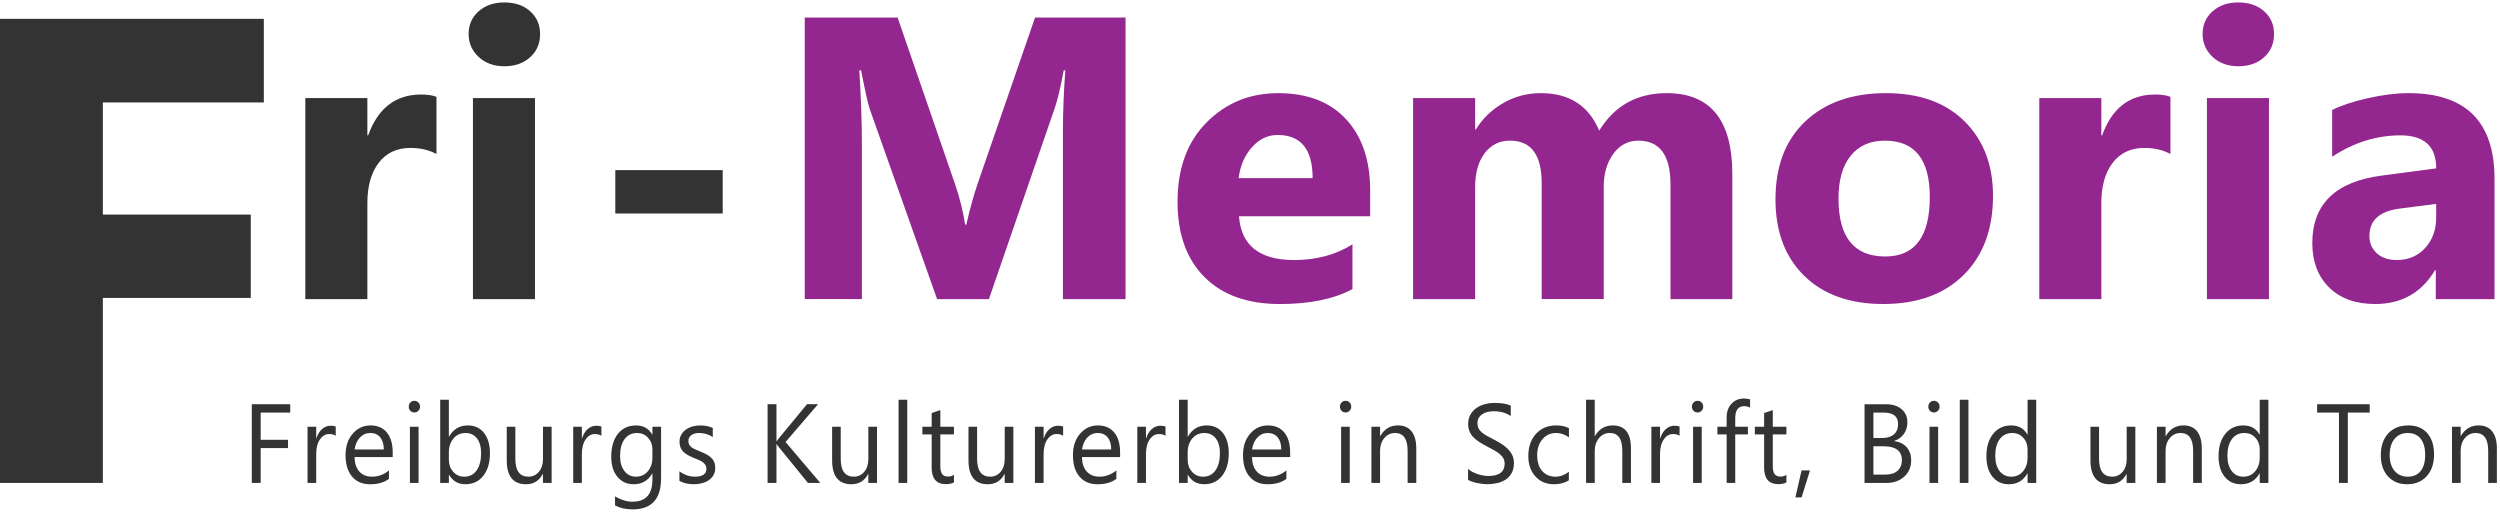
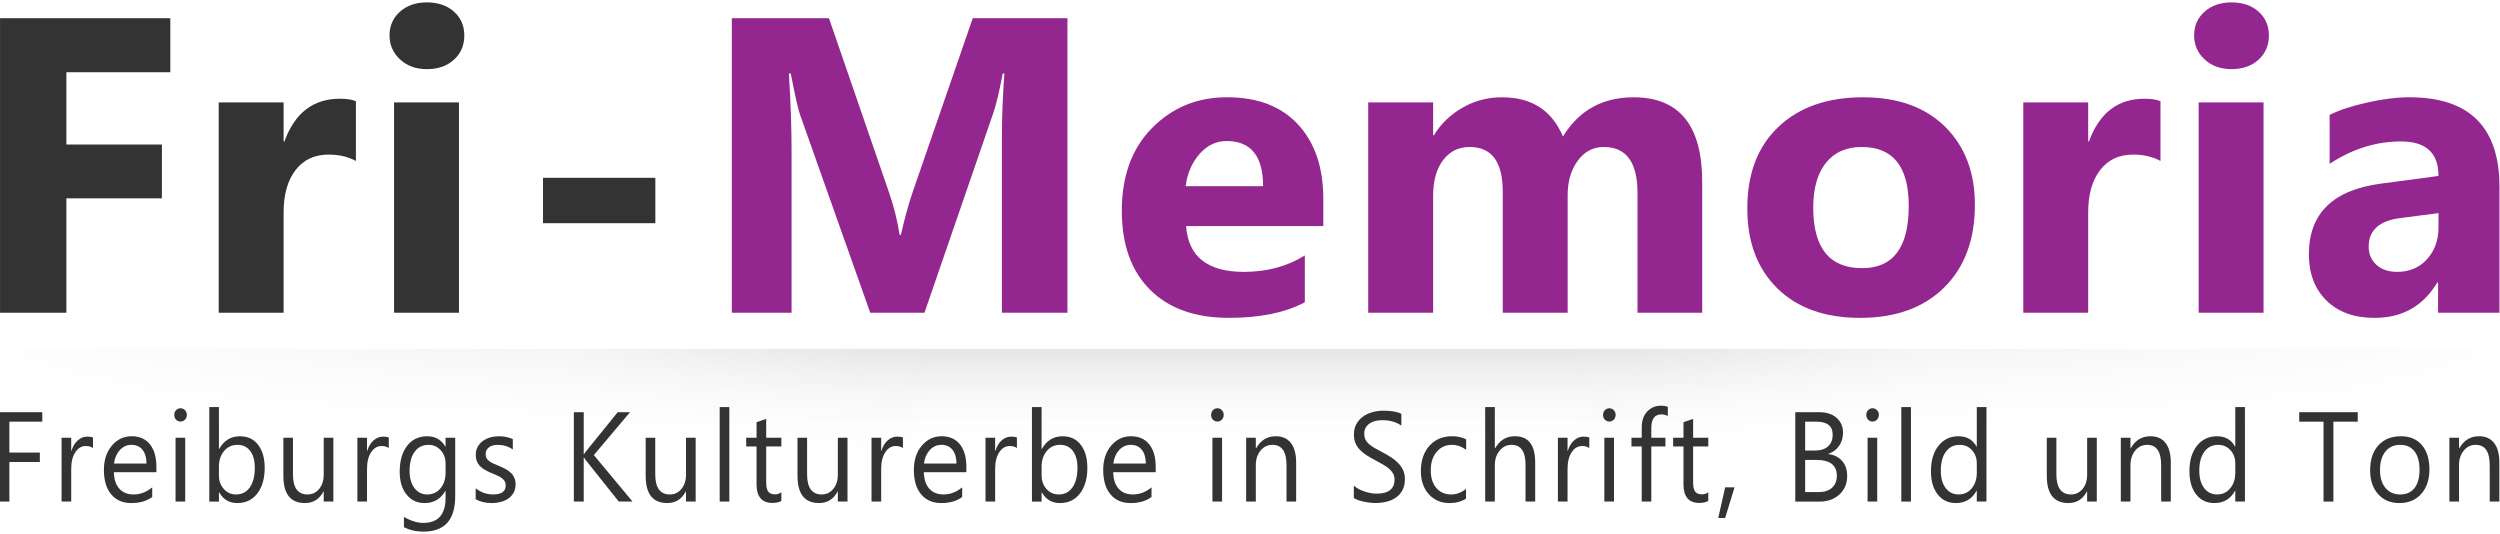
- <svg xmlns="http://www.w3.org/2000/svg" version="1.1" id="Calque_1" x="0px" y="0px" viewBox="0 0 1920 393.6" style="enable-background:new 0 0 1920 393.6;" xml:space="preserve">
+ <svg xmlns="http://www.w3.org/2000/svg" version="1.1" id="Calque_1" x="0px" y="0px" viewBox="0 0 1917.82 409.44" style="enable-background:new 0 0 1917.82 409.44;" xml:space="preserve">
  <style type="text/css">
- 	.st0{fill:#93278F;}
- 	.st1{fill:#333333;}
+ 	.st0{fill:url(#SVGID_1_);}
+ 	.st1{fill:url(#SVGID_00000126299060455533764170000008588410426273263541_);}
+ 	.st2{fill:url(#SVGID_00000127033980773506491780000010223503835827789238_);}
+ 	.st3{fill:#93278F;}
+ 	.st4{fill:#333333;}
</style>
+   <linearGradient id="SVGID_1_" gradientUnits="userSpaceOnUse" x1="957.207" y1="556.373" x2="957.207" y2="267.627">
+     <stop offset="0.734" style="stop-color:#EFEFEF;stop-opacity:0" />
+     <stop offset="1" style="stop-color:#000000;stop-opacity:0.1" />
+   </linearGradient>
+   <rect x="-0.39" y="267.63" class="st0" width="1915.2" height="288.75" />
+   <linearGradient id="SVGID_00000127726055776968548950000009172218358417940628_" gradientUnits="userSpaceOnUse" x1="717.852" y1="235.698" x2="-54.74" y2="235.698">
+     <stop offset="0" style="stop-color:#EFEFEF;stop-opacity:0" />
+     <stop offset="0.152" style="stop-color:#FFFFFF;stop-opacity:0.196" />
+     <stop offset="0.357" style="stop-color:#FFFFFF;stop-opacity:0.6" />
+     <stop offset="1" style="stop-color:#FFFFFF" />
+   </linearGradient>
+   <rect x="-54.74" y="38.62" style="fill:url(#SVGID_00000127726055776968548950000009172218358417940628_);" width="772.59" height="394.15" />
+   <linearGradient id="SVGID_00000054979481215689989050000009231603371649716655_" gradientUnits="userSpaceOnUse" x1="1124.473" y1="255.535" x2="351.882" y2="255.535" gradientTransform="matrix(-1 0 0 1 2321.142 0)">
+     <stop offset="0" style="stop-color:#EFEFEF;stop-opacity:0" />
+     <stop offset="0.152" style="stop-color:#FFFFFF;stop-opacity:0.196" />
+     <stop offset="0.357" style="stop-color:#FFFFFF;stop-opacity:0.6" />
+     <stop offset="1" style="stop-color:#FFFFFF" />
+   </linearGradient>
+   <polygon style="fill:url(#SVGID_00000054979481215689989050000009231603371649716655_);" points="1196.67,452.61 1969.26,452.61   1969.26,58.46 1196.67,58.46 " />
  <g>
    <g>
-       <path class="st0" d="M864.44,229.71h-48.1V100.33c0-13.97,0.6-29.4,1.81-46.29h-1.21c-2.51,13.27-4.78,22.82-6.79,28.65    l-50.66,147.02h-39.81L668.12,84.2c-1.41-3.92-3.67-13.97-6.79-30.16h-1.36c1.31,21.31,1.96,40.01,1.96,56.09v119.57h-43.88V13.48    h71.32l44.18,128.17c3.52,10.25,6.08,20.56,7.69,30.91h0.9c2.71-11.96,5.58-22.37,8.59-31.21l44.18-127.87h69.51V229.71z" />
-       <path class="st0" d="M1052.28,166.08H951.55c1.61,22.42,15.73,33.63,42.37,33.63c16.99,0,31.91-4.02,44.78-12.06v34.38    c-14.28,7.64-32.82,11.46-55.64,11.46c-24.93,0-44.28-6.91-58.05-20.73c-13.77-13.82-20.66-33.1-20.66-57.83    c0-25.63,7.44-45.94,22.32-60.92c14.88-14.98,33.17-22.47,54.89-22.47c22.52,0,39.93,6.69,52.25,20.05    c12.31,13.37,18.47,31.51,18.47,54.43V166.08z M1008.1,136.82c0-22.11-8.95-33.17-26.84-33.17c-7.64,0-14.25,3.17-19.83,9.5    c-5.58,6.33-8.97,14.23-10.18,23.67H1008.1z" />
-       <path class="st0" d="M1330.44,229.71h-47.5v-88.06c0-22.42-8.24-33.63-24.73-33.63c-7.84,0-14.23,3.37-19.15,10.1    c-4.93,6.74-7.39,15.13-7.39,25.18v86.4h-47.65v-88.96c0-21.81-8.09-32.72-24.28-32.72c-8.14,0-14.65,3.22-19.53,9.65    c-4.88,6.43-7.31,15.18-7.31,26.24v85.8h-47.65V75.3h47.65v24.13h0.6c4.92-8.24,11.84-14.95,20.73-20.13    c8.9-5.18,18.62-7.77,29.18-7.77c21.81,0,36.74,9.6,44.78,28.8c11.76-19.2,29.05-28.8,51.87-28.8c33.57,0,50.36,20.71,50.36,62.12    V229.71z" />
-       <path class="st0" d="M1446.35,233.48c-25.73,0-45.97-7.21-60.69-21.64c-14.73-14.42-22.09-34-22.09-58.73    c0-25.53,7.64-45.51,22.92-59.94c15.28-14.42,35.94-21.64,61.97-21.64c25.63,0,45.74,7.21,60.31,21.64    c14.57,14.43,21.86,33.5,21.86,57.22c0,25.63-7.52,45.89-22.54,60.77C1493.07,226.04,1472.48,233.48,1446.35,233.48z     M1447.55,108.02c-11.26,0-20,3.87-26.24,11.61c-6.23,7.74-9.35,18.7-9.35,32.87c0,29.66,11.96,44.48,35.89,44.48    c22.82,0,34.23-15.23,34.23-45.69C1482.08,122.45,1470.57,108.02,1447.55,108.02z" />
-       <path class="st0" d="M1666.91,118.28c-5.73-3.11-12.42-4.67-20.05-4.67c-10.35,0-18.45,3.8-24.28,11.38    c-5.83,7.59-8.75,17.92-8.75,30.99v73.73h-47.65V75.3h47.65v28.65h0.6c7.54-20.91,21.11-31.36,40.71-31.36    c5.03,0,8.95,0.6,11.76,1.81V118.28z" />
-       <path class="st0" d="M1719.04,50.88c-8.04,0-14.63-2.39-19.75-7.16c-5.13-4.77-7.69-10.63-7.69-17.57    c0-7.14,2.56-12.97,7.69-17.49c5.13-4.52,11.71-6.79,19.75-6.79c8.14,0,14.75,2.26,19.83,6.79c5.08,4.52,7.61,10.35,7.61,17.49    c0,7.24-2.54,13.17-7.61,17.79C1733.79,48.56,1727.18,50.88,1719.04,50.88z M1742.56,229.71h-47.65V75.3h47.65V229.71z" />
-       <path class="st0" d="M1915.77,229.71h-45.08v-22.17h-0.6c-10.35,17.29-25.69,25.94-45.99,25.94c-14.98,0-26.76-4.25-35.36-12.74    c-8.59-8.49-12.89-19.83-12.89-34c0-29.95,17.74-47.25,53.23-51.87l41.92-5.58c0-16.89-9.15-25.33-27.44-25.33    c-18.4,0-35.89,5.48-52.47,16.44V84.5c6.63-3.42,15.71-6.43,27.22-9.05c11.51-2.61,21.99-3.92,31.44-3.92    c44.03,0,66.04,21.97,66.04,65.89V229.71z M1870.99,166.98v-10.4l-28.05,3.62c-15.48,2.01-23.22,9-23.22,20.96    c0,5.43,1.88,9.88,5.65,13.34s8.87,5.2,15.3,5.2c8.95,0,16.23-3.09,21.86-9.27C1868.17,184.25,1870.99,176.43,1870.99,166.98z" />
+       <path class="st3" d="M818.85,239.91h-50.26V104.72c0-14.6,0.63-30.73,1.89-48.37h-1.26c-2.63,13.87-4.99,23.85-7.09,29.94    l-52.94,153.62h-41.6L613.7,87.86c-1.47-4.1-3.84-14.6-7.09-31.51h-1.42c1.36,22.27,2.05,41.81,2.05,58.61v124.95h-45.85V13.97    h74.53l46.17,133.93c3.68,10.71,6.35,21.48,8.04,32.3h0.95c2.84-12.5,5.83-23.37,8.98-32.62l46.17-133.61h72.64V239.91z" />
+       <path class="st3" d="M1015.13,173.42H909.88c1.68,23.43,16.44,35.14,44.28,35.14c17.75,0,33.35-4.2,46.8-12.61v35.92    c-14.92,7.98-34.3,11.97-58.14,11.97c-26.05,0-46.27-7.22-60.66-21.67c-14.39-14.44-21.59-34.58-21.59-60.43    c0-26.79,7.77-48,23.32-63.66c15.54-15.65,34.66-23.48,57.35-23.48c23.53,0,41.73,6.99,54.6,20.96    c12.87,13.97,19.3,32.93,19.3,56.88V173.42z M968.96,142.85c0-23.11-9.35-34.66-28.05-34.66c-7.98,0-14.89,3.31-20.72,9.93    s-9.38,14.87-10.64,24.74H968.96z" />
+       <path class="st3" d="M1305.79,239.91h-49.63V147.9c0-23.42-8.61-35.14-25.84-35.14c-8.19,0-14.87,3.52-20.01,10.56    c-5.15,7.04-7.72,15.81-7.72,26.31v90.28h-49.79v-92.96c0-22.79-8.46-34.19-25.37-34.19c-8.51,0-15.31,3.36-20.4,10.08    c-5.1,6.72-7.64,15.86-7.64,27.42v89.65h-49.79V78.57h49.79v25.21h0.63c5.15-8.61,12.37-15.62,21.67-21.04    c9.3-5.41,19.46-8.11,30.49-8.11c22.79,0,38.39,10.03,46.8,30.09c12.29-20.06,30.36-30.09,54.2-30.09    c35.08,0,52.63,21.64,52.63,64.92V239.91z" />
+       <path class="st3" d="M1426.91,243.85c-26.89,0-48.03-7.54-63.42-22.61c-15.39-15.07-23.08-35.53-23.08-61.37    c0-26.68,7.98-47.56,23.95-62.63c15.97-15.07,37.55-22.61,64.76-22.61c26.79,0,47.79,7.54,63.03,22.61    c15.23,15.07,22.85,35.01,22.85,59.8c0,26.79-7.85,47.95-23.56,63.5C1475.73,236.08,1454.22,243.85,1426.91,243.85z     M1428.17,112.76c-11.77,0-20.9,4.04-27.42,12.13c-6.51,8.09-9.77,19.54-9.77,34.35c0,30.99,12.5,46.48,37.5,46.48    c23.84,0,35.77-15.91,35.77-47.74C1464.26,127.83,1452.23,112.76,1428.17,112.76z" />
+       <path class="st3" d="M1657.38,123.47c-5.99-3.25-12.97-4.88-20.96-4.88c-10.82,0-19.28,3.97-25.37,11.9    c-6.09,7.93-9.14,18.73-9.14,32.38v77.05h-49.79V78.57h49.79v29.94h0.63c7.88-21.85,22.06-32.77,42.54-32.77    c5.25,0,9.35,0.63,12.29,1.89V123.47z" />
+       <path class="st3" d="M1711.86,53.04c-8.41,0-15.28-2.49-20.64-7.48c-5.36-4.99-8.04-11.11-8.04-18.36    c0-7.46,2.68-13.55,8.04-18.28s12.24-7.09,20.64-7.09c8.51,0,15.41,2.36,20.72,7.09c5.3,4.73,7.96,10.82,7.96,18.28    c0,7.56-2.65,13.76-7.96,18.59C1727.27,50.63,1720.37,53.04,1711.86,53.04z M1736.44,239.91h-49.79V78.57h49.79V239.91z" />
+       <path class="st3" d="M1917.43,239.91h-47.11v-23.16h-0.63c-10.82,18.07-26.84,27.1-48.06,27.1c-15.65,0-27.97-4.44-36.95-13.31    c-8.98-8.88-13.47-20.72-13.47-35.53c0-31.3,18.54-49.37,55.62-54.2l43.8-5.83c0-17.65-9.56-26.47-28.68-26.47    c-19.22,0-37.5,5.73-54.83,17.17v-37.5c6.93-3.57,16.41-6.72,28.44-9.45c12.03-2.73,22.98-4.1,32.85-4.1    c46.01,0,69.01,22.95,69.01,68.86V239.91z M1870.64,174.37v-10.87l-29.31,3.78c-16.18,2.1-24.26,9.4-24.26,21.9    c0,5.67,1.97,10.32,5.91,13.94c3.94,3.62,9.27,5.44,15.99,5.44c9.35,0,16.96-3.23,22.85-9.69    C1867.7,192.41,1870.64,184.24,1870.64,174.37z" />
    </g>
  </g>
-   <polygon class="st1" points="78.98,78.69 78.98,164.78 192.59,164.78 192.59,228.81 78.98,228.81 78.98,370.88 0,370.88 0,14.47   202.62,14.47 202.62,78.69 " />
  <g>
-     <path class="st1" d="M222.9,316.86h-22.71v20.9h21.01v6.36h-21.01v26.76h-6.81v-60.43h29.52V316.86z" />
-     <path class="st1" d="M257.85,334.73c-1.16-0.93-2.84-1.39-5.03-1.39c-2.84,0-5.21,1.39-7.12,4.17c-1.91,2.78-2.86,6.57-2.86,11.38   v22h-6.65v-43.16h6.65v8.89h0.16c0.95-3.03,2.39-5.4,4.34-7.1c1.95-1.7,4.12-2.55,6.53-2.55c1.73,0,3.05,0.2,3.97,0.59V334.73z" />
-     <path class="st1" d="M301.6,351.04h-29.32c0.11,4.8,1.35,8.51,3.73,11.13c2.38,2.61,5.65,3.92,9.81,3.92c4.68,0,8.98-1.6,12.9-4.8   v6.49c-3.65,2.75-8.48,4.13-14.48,4.13c-5.87,0-10.48-1.96-13.83-5.88c-3.35-3.92-5.03-9.43-5.03-16.54   c0-6.71,1.83-12.19,5.5-16.42c3.66-4.23,8.21-6.34,13.65-6.34s9.64,1.83,12.61,5.48c2.97,3.65,4.46,8.72,4.46,15.21V351.04z    M294.78,345.18c-0.03-3.99-0.95-7.09-2.78-9.31c-1.83-2.22-4.36-3.33-7.6-3.33c-3.14,0-5.8,1.17-7.99,3.5s-3.54,5.38-4.06,9.14   H294.78z" />
-     <path class="st1" d="M318.22,316.78c-1.19,0-2.2-0.42-3.04-1.26c-0.84-0.84-1.26-1.91-1.26-3.2c0-1.29,0.42-2.37,1.26-3.22   c0.84-0.86,1.85-1.29,3.04-1.29c1.22,0,2.25,0.43,3.1,1.29c0.85,0.86,1.28,1.93,1.28,3.22c0,1.24-0.43,2.29-1.28,3.16   S319.43,316.78,318.22,316.78z M321.46,370.89h-6.65v-43.16h6.65V370.89z" />
-     <path class="st1" d="M344.89,364.65h-0.16v6.24h-6.65V307h6.65v28.32h0.16c3.27-5.73,8.06-8.6,14.36-8.6   c5.33,0,9.5,1.93,12.51,5.79c3.01,3.86,4.52,9.04,4.52,15.53c0,7.22-1.69,13-5.07,17.34s-8,6.51-13.87,6.51   C351.86,371.9,347.71,369.49,344.89,364.65z M344.73,347.25v6.03c0,3.57,1.12,6.6,3.35,9.08c2.23,2.49,5.06,3.73,8.5,3.73   c4.03,0,7.18-1.6,9.47-4.8c2.28-3.2,3.43-7.66,3.43-13.36c0-4.8-1.07-8.57-3.2-11.29c-2.14-2.72-5.03-4.09-8.68-4.09   c-3.87,0-6.98,1.4-9.33,4.19S344.73,343.03,344.73,347.25z" />
-     <path class="st1" d="M423.64,370.89h-6.65v-6.83h-0.16c-2.76,5.23-7.03,7.84-12.81,7.84c-9.9,0-14.84-6.13-14.84-18.38v-25.79h6.61   v24.7c0,9.1,3.35,13.65,10.06,13.65c3.24,0,5.91-1.24,8.01-3.73c2.09-2.49,3.14-5.74,3.14-9.76v-24.87h6.65V370.89z" />
-     <path class="st1" d="M461.88,334.73c-1.16-0.93-2.84-1.39-5.03-1.39c-2.84,0-5.21,1.39-7.12,4.17c-1.91,2.78-2.86,6.57-2.86,11.38   v22h-6.65v-43.16h6.65v8.89h0.16c0.95-3.03,2.39-5.4,4.34-7.1c1.95-1.7,4.12-2.55,6.53-2.55c1.73,0,3.05,0.2,3.97,0.59V334.73z" />
-     <path class="st1" d="M507.7,367.43c0,15.85-7.3,23.77-21.9,23.77c-5.14,0-9.63-1.01-13.46-3.03v-6.91   c4.68,2.7,9.14,4.05,13.38,4.05c10.22,0,15.33-5.65,15.33-16.94v-4.72h-0.16c-3.16,5.51-7.92,8.26-14.27,8.26   c-5.16,0-9.32-1.92-12.47-5.75c-3.15-3.83-4.72-8.98-4.72-15.45c0-7.33,1.7-13.16,5.09-17.49c3.39-4.33,8.04-6.49,13.93-6.49   c5.6,0,9.75,2.33,12.45,7h0.16v-5.98h6.65V367.43z M501.04,351.38v-6.36c0-3.43-1.12-6.36-3.35-8.81s-5.01-3.67-8.33-3.67   c-4.11,0-7.33,1.55-9.65,4.66c-2.33,3.11-3.49,7.45-3.49,13.04c0,4.8,1.12,8.65,3.35,11.53s5.18,4.32,8.86,4.32   c3.73,0,6.77-1.38,9.1-4.13C499.87,359.2,501.04,355.68,501.04,351.38z" />
-     <path class="st1" d="M521.8,369.33v-7.42c3.62,2.78,7.61,4.17,11.96,4.17c5.84,0,8.76-2.02,8.76-6.07c0-1.15-0.25-2.13-0.75-2.93   c-0.5-0.8-1.18-1.51-2.03-2.13c-0.85-0.62-1.85-1.17-3-1.66c-1.15-0.49-2.39-1-3.71-1.54c-1.84-0.76-3.45-1.52-4.85-2.3   s-2.55-1.64-3.49-2.61s-1.64-2.07-2.11-3.31c-0.47-1.24-0.71-2.68-0.71-4.34c0-2.02,0.45-3.81,1.34-5.37   c0.89-1.56,2.08-2.87,3.57-3.92c1.49-1.05,3.18-1.85,5.09-2.38c1.91-0.53,3.87-0.8,5.9-0.8c3.6,0,6.81,0.65,9.65,1.94v7   c-3.06-2.08-6.57-3.12-10.54-3.12c-1.24,0-2.37,0.15-3.37,0.44c-1,0.29-1.86,0.71-2.58,1.24c-0.72,0.53-1.27,1.17-1.66,1.92   c-0.39,0.74-0.59,1.57-0.59,2.46c0,1.12,0.2,2.07,0.59,2.82c0.39,0.76,0.97,1.43,1.72,2.02c0.76,0.59,1.68,1.12,2.76,1.6   c1.08,0.48,2.31,1,3.69,1.56c1.84,0.73,3.49,1.48,4.95,2.25c1.46,0.77,2.7,1.64,3.73,2.61c1.03,0.97,1.82,2.09,2.37,3.35   c0.55,1.26,0.83,2.77,0.83,4.51c0,2.14-0.45,3.99-1.36,5.56c-0.91,1.57-2.12,2.88-3.63,3.92c-1.51,1.04-3.26,1.81-5.23,2.32   c-1.97,0.51-4.04,0.76-6.2,0.76C528.64,371.9,524.94,371.05,521.8,369.33z" />
-     <path class="st1" d="M629.98,370.89h-9.49l-22.47-27.65c-0.84-1.04-1.35-1.74-1.54-2.11h-0.16v29.75h-6.81v-60.43h6.81v28.41h0.16   c0.38-0.62,0.89-1.31,1.54-2.07l21.74-26.34h8.48l-24.94,29L629.98,370.89z" />
-     <path class="st1" d="M673.53,370.89h-6.65v-6.83h-0.16c-2.76,5.23-7.03,7.84-12.81,7.84c-9.9,0-14.84-6.13-14.84-18.38v-25.79h6.61   v24.7c0,9.1,3.35,13.65,10.06,13.65c3.24,0,5.91-1.24,8.01-3.73c2.09-2.49,3.14-5.74,3.14-9.76v-24.87h6.65V370.89z" />
-     <path class="st1" d="M696.76,370.89h-6.65V307h6.65V370.89z" />
-     <path class="st1" d="M732.64,370.47c-1.57,0.9-3.64,1.35-6.2,1.35c-7.27,0-10.91-4.21-10.91-12.64v-25.54h-7.14v-5.9h7.14V317.2   l6.65-2.23v12.77h10.46v5.9h-10.46v24.32c0,2.89,0.47,4.96,1.42,6.2c0.95,1.24,2.51,1.85,4.7,1.85c1.68,0,3.12-0.48,4.34-1.43   V370.47z" />
-     <path class="st1" d="M778.26,370.89h-6.65v-6.83h-0.16c-2.76,5.23-7.03,7.84-12.81,7.84c-9.9,0-14.84-6.13-14.84-18.38v-25.79h6.61   v24.7c0,9.1,3.35,13.65,10.06,13.65c3.24,0,5.91-1.24,8.01-3.73c2.09-2.49,3.14-5.74,3.14-9.76v-24.87h6.65V370.89z" />
-     <path class="st1" d="M816.49,334.73c-1.16-0.93-2.84-1.39-5.03-1.39c-2.84,0-5.21,1.39-7.12,4.17c-1.91,2.78-2.86,6.57-2.86,11.38   v22h-6.65v-43.16h6.65v8.89h0.16c0.95-3.03,2.39-5.4,4.34-7.1c1.95-1.7,4.12-2.55,6.53-2.55c1.73,0,3.05,0.2,3.97,0.59V334.73z" />
-     <path class="st1" d="M860.24,351.04h-29.32c0.11,4.8,1.35,8.51,3.73,11.13c2.38,2.61,5.65,3.92,9.81,3.92c4.68,0,8.98-1.6,12.9-4.8   v6.49c-3.65,2.75-8.48,4.13-14.48,4.13c-5.87,0-10.48-1.96-13.83-5.88c-3.35-3.92-5.03-9.43-5.03-16.54   c0-6.71,1.83-12.19,5.5-16.42c3.66-4.23,8.21-6.34,13.65-6.34s9.64,1.83,12.61,5.48c2.97,3.65,4.46,8.72,4.46,15.21V351.04z    M853.43,345.18c-0.03-3.99-0.95-7.09-2.78-9.31c-1.83-2.22-4.36-3.33-7.6-3.33c-3.14,0-5.8,1.17-7.99,3.5s-3.54,5.38-4.06,9.14   H853.43z" />
-     <path class="st1" d="M895.11,334.73c-1.16-0.93-2.84-1.39-5.03-1.39c-2.84,0-5.21,1.39-7.12,4.17c-1.91,2.78-2.86,6.57-2.86,11.38   v22h-6.65v-43.16h6.65v8.89h0.16c0.95-3.03,2.39-5.4,4.34-7.1c1.95-1.7,4.12-2.55,6.53-2.55c1.73,0,3.05,0.2,3.97,0.59V334.73z" />
-     <path class="st1" d="M912.3,364.65h-0.16v6.24h-6.65V307h6.65v28.32h0.16c3.27-5.73,8.06-8.6,14.36-8.6c5.33,0,9.5,1.93,12.51,5.79   c3.01,3.86,4.52,9.04,4.52,15.53c0,7.22-1.69,13-5.07,17.34s-8,6.51-13.87,6.51C919.26,371.9,915.11,369.49,912.3,364.65z    M912.14,347.25v6.03c0,3.57,1.12,6.6,3.35,9.08c2.23,2.49,5.06,3.73,8.5,3.73c4.03,0,7.18-1.6,9.47-4.8   c2.28-3.2,3.43-7.66,3.43-13.36c0-4.8-1.07-8.57-3.2-11.29c-2.14-2.72-5.03-4.09-8.68-4.09c-3.87,0-6.98,1.4-9.33,4.19   S912.14,343.03,912.14,347.25z" />
-     <path class="st1" d="M990.84,351.04h-29.32c0.11,4.8,1.35,8.51,3.73,11.13c2.38,2.61,5.65,3.92,9.81,3.92c4.68,0,8.98-1.6,12.9-4.8   v6.49c-3.65,2.75-8.48,4.13-14.48,4.13c-5.87,0-10.48-1.96-13.83-5.88c-3.35-3.92-5.03-9.43-5.03-16.54   c0-6.71,1.83-12.19,5.5-16.42c3.66-4.23,8.21-6.34,13.65-6.34s9.64,1.83,12.61,5.48s4.46,8.72,4.46,15.21V351.04z M984.03,345.18   c-0.03-3.99-0.95-7.09-2.78-9.31c-1.83-2.22-4.36-3.33-7.6-3.33c-3.14,0-5.8,1.17-7.99,3.5s-3.54,5.38-4.05,9.14H984.03z" />
-     <path class="st1" d="M1033.37,316.78c-1.19,0-2.2-0.42-3.04-1.26s-1.26-1.91-1.26-3.2c0-1.29,0.42-2.37,1.26-3.22   c0.84-0.86,1.85-1.29,3.04-1.29c1.22,0,2.25,0.43,3.1,1.29c0.85,0.86,1.28,1.93,1.28,3.22c0,1.24-0.43,2.29-1.28,3.16   C1035.62,316.34,1034.59,316.78,1033.37,316.78z M1036.62,370.89h-6.65v-43.16h6.65V370.89z" />
-     <path class="st1" d="M1087.7,370.89h-6.65v-24.61c0-9.16-3.22-13.74-9.65-13.74c-3.33,0-6.08,1.3-8.25,3.9   c-2.18,2.6-3.26,5.88-3.26,9.84v24.61h-6.65v-43.16h6.65v7.16h0.16c3.14-5.45,7.68-8.18,13.63-8.18c4.54,0,8.02,1.52,10.42,4.57   s3.61,7.45,3.61,13.21V370.89z" />
-     <path class="st1" d="M1127.47,368.45v-8.34c0.92,0.84,2.02,1.6,3.3,2.28c1.28,0.67,2.64,1.24,4.06,1.71   c1.42,0.46,2.84,0.82,4.28,1.08c1.43,0.25,2.76,0.38,3.97,0.38c4.19,0,7.32-0.81,9.39-2.42c2.07-1.62,3.1-3.94,3.1-6.97   c0-1.63-0.34-3.05-1.03-4.26s-1.64-2.31-2.86-3.31c-1.22-1-2.66-1.95-4.32-2.87c-1.66-0.91-3.45-1.88-5.37-2.89   c-2.03-1.07-3.92-2.15-5.68-3.25c-1.76-1.1-3.29-2.3-4.58-3.63c-1.3-1.32-2.32-2.82-3.06-4.49c-0.74-1.67-1.12-3.63-1.12-5.88   c0-2.75,0.58-5.15,1.74-7.19c1.16-2.04,2.69-3.71,4.58-5.04c1.89-1.32,4.05-2.3,6.47-2.95c2.42-0.65,4.89-0.97,7.4-0.97   c5.73,0,9.91,0.72,12.53,2.15v7.96c-3.43-2.47-7.84-3.71-13.22-3.71c-1.49,0-2.97,0.16-4.46,0.49c-1.49,0.32-2.81,0.85-3.97,1.58   c-1.16,0.73-2.11,1.67-2.84,2.82c-0.73,1.15-1.1,2.56-1.1,4.21c0,1.54,0.28,2.88,0.83,4c0.55,1.12,1.37,2.15,2.45,3.08   c1.08,0.93,2.4,1.83,3.95,2.7s3.35,1.83,5.37,2.87c2.08,1.07,4.06,2.19,5.92,3.37c1.87,1.18,3.5,2.49,4.91,3.92   c1.41,1.43,2.52,3.02,3.35,4.76c0.82,1.74,1.24,3.74,1.24,5.98c0,2.98-0.56,5.5-1.68,7.56c-1.12,2.07-2.64,3.74-4.54,5.04   c-1.91,1.29-4.1,2.23-6.59,2.8s-5.11,0.86-7.87,0.86c-0.92,0-2.05-0.08-3.41-0.23c-1.35-0.15-2.73-0.38-4.14-0.67   c-1.41-0.29-2.74-0.66-4-1.1C1129.24,369.47,1128.23,368.98,1127.47,368.45z" />
-     <path class="st1" d="M1204.88,368.91c-3.19,1.99-6.98,2.99-11.35,2.99c-5.92,0-10.7-2-14.34-6.01c-3.64-4-5.45-9.19-5.45-15.57   c0-7.11,1.96-12.82,5.88-17.13c3.92-4.31,9.15-6.47,15.69-6.47c3.65,0,6.87,0.7,9.65,2.11v7.08c-3.08-2.25-6.38-3.37-9.89-3.37   c-4.25,0-7.73,1.58-10.44,4.74c-2.72,3.16-4.08,7.31-4.08,12.45c0,5.06,1.28,9.05,3.83,11.97c2.56,2.92,5.98,4.38,10.28,4.38   c3.62,0,7.03-1.25,10.22-3.75V368.91z" />
-     <path class="st1" d="M1252.57,370.89h-6.65v-24.87c0-8.99-3.22-13.49-9.65-13.49c-3.24,0-5.97,1.3-8.19,3.9s-3.33,5.94-3.33,10.01   v24.44h-6.65V307h6.65v27.9h0.16c3.19-5.45,7.73-8.18,13.63-8.18c9.35,0,14.03,5.86,14.03,17.57V370.89z" />
-     <path class="st1" d="M1289.91,334.73c-1.16-0.93-2.84-1.39-5.03-1.39c-2.84,0-5.21,1.39-7.12,4.17c-1.91,2.78-2.86,6.57-2.86,11.38   v22h-6.65v-43.16h6.65v8.89h0.16c0.95-3.03,2.39-5.4,4.34-7.1c1.95-1.7,4.12-2.55,6.53-2.55c1.73,0,3.05,0.2,3.97,0.59V334.73z" />
-     <path class="st1" d="M1303.69,316.78c-1.19,0-2.2-0.42-3.04-1.26s-1.26-1.91-1.26-3.2c0-1.29,0.42-2.37,1.26-3.22   c0.84-0.86,1.85-1.29,3.04-1.29c1.22,0,2.25,0.43,3.1,1.29c0.85,0.86,1.28,1.93,1.28,3.22c0,1.24-0.43,2.29-1.28,3.16   C1305.94,316.34,1304.91,316.78,1303.69,316.78z M1306.93,370.89h-6.65v-43.16h6.65V370.89z" />
-     <path class="st1" d="M1344.07,313.07c-1.3-0.76-2.77-1.14-4.42-1.14c-4.65,0-6.98,3.05-6.98,9.15v6.66h9.73v5.9h-9.73v37.25h-6.61   v-37.25h-7.1v-5.9h7.1v-7c0-4.52,1.26-8.1,3.77-10.73c2.51-2.63,5.65-3.94,9.41-3.94c2.03,0,3.64,0.25,4.83,0.76V313.07z" />
-     <path class="st1" d="M1371.97,370.47c-1.57,0.9-3.64,1.35-6.21,1.35c-7.27,0-10.91-4.21-10.91-12.64v-25.54h-7.14v-5.9h7.14V317.2   l6.65-2.23v12.77h10.46v5.9h-10.46v24.32c0,2.89,0.47,4.96,1.42,6.2c0.95,1.24,2.51,1.85,4.7,1.85c1.68,0,3.12-0.48,4.34-1.43   V370.47z" />
-     <path class="st1" d="M1390.09,361.28l-6.49,20.73h-4.74l4.74-20.73H1390.09z" />
-     <path class="st1" d="M1431.96,370.89v-60.43h16.55c5.03,0,9.02,1.28,11.96,3.84c2.95,2.56,4.42,5.89,4.42,9.99   c0,3.43-0.89,6.41-2.68,8.93c-1.78,2.53-4.25,4.33-7.38,5.39v0.17c3.92,0.48,7.06,2.02,9.41,4.61c2.35,2.6,3.53,5.98,3.53,10.14   c0,5.17-1.78,9.36-5.35,12.56c-3.57,3.2-8.07,4.8-13.5,4.8H1431.96z M1438.78,316.86v19.51h6.97c3.73,0,6.66-0.93,8.8-2.8   c2.14-1.87,3.2-4.5,3.2-7.9c0-5.87-3.72-8.81-11.15-8.81H1438.78z M1438.78,342.74v21.75h9.25c4,0,7.1-0.98,9.31-2.95   c2.2-1.97,3.3-4.66,3.3-8.09c0-7.14-4.68-10.71-14.03-10.71H1438.78z" />
-     <path class="st1" d="M1485.25,316.78c-1.19,0-2.2-0.42-3.04-1.26s-1.26-1.91-1.26-3.2c0-1.29,0.42-2.37,1.26-3.22   c0.84-0.86,1.85-1.29,3.04-1.29c1.22,0,2.25,0.43,3.1,1.29c0.85,0.86,1.28,1.93,1.28,3.22c0,1.24-0.43,2.29-1.28,3.16   C1487.5,316.34,1486.46,316.78,1485.25,316.78z M1488.49,370.89h-6.65v-43.16h6.65V370.89z" />
-     <path class="st1" d="M1511.76,370.89h-6.65V307h6.65V370.89z" />
-     <path class="st1" d="M1563.82,370.89h-6.65v-7.33h-0.16c-3.08,5.56-7.84,8.34-14.27,8.34c-5.22,0-9.39-1.93-12.51-5.79   c-3.12-3.86-4.68-9.12-4.68-15.78c0-7.14,1.73-12.85,5.19-17.15c3.46-4.3,8.07-6.45,13.83-6.45c5.7,0,9.85,2.33,12.45,7h0.16V307   h6.65V370.89z M1557.17,351.38v-6.36c0-3.48-1.11-6.43-3.33-8.85c-2.22-2.42-5.03-3.62-8.43-3.62c-4.06,0-7.25,1.54-9.57,4.64   s-3.49,7.36-3.49,12.81c0,4.97,1.12,8.9,3.35,11.78s5.22,4.32,8.98,4.32c3.7,0,6.71-1.39,9.02-4.17S1557.17,355.62,1557.17,351.38z   " />
-     <path class="st1" d="M1639.93,370.89h-6.65v-6.83h-0.16c-2.76,5.23-7.03,7.84-12.81,7.84c-9.9,0-14.84-6.13-14.84-18.38v-25.79   h6.61v24.7c0,9.1,3.35,13.65,10.06,13.65c3.24,0,5.91-1.24,8.01-3.73c2.09-2.49,3.14-5.74,3.14-9.76v-24.87h6.65V370.89z" />
-     <path class="st1" d="M1690.98,370.89h-6.65v-24.61c0-9.16-3.22-13.74-9.65-13.74c-3.33,0-6.08,1.3-8.25,3.9   c-2.18,2.6-3.26,5.88-3.26,9.84v24.61h-6.65v-43.16h6.65v7.16h0.16c3.14-5.45,7.68-8.18,13.63-8.18c4.54,0,8.02,1.52,10.42,4.57   s3.61,7.45,3.61,13.21V370.89z" />
-     <path class="st1" d="M1742.11,370.89h-6.65v-7.33h-0.16c-3.08,5.56-7.84,8.34-14.27,8.34c-5.22,0-9.39-1.93-12.51-5.79   c-3.12-3.86-4.68-9.12-4.68-15.78c0-7.14,1.73-12.85,5.19-17.15c3.46-4.3,8.07-6.45,13.83-6.45c5.7,0,9.85,2.33,12.45,7h0.16V307   h6.65V370.89z M1735.46,351.38v-6.36c0-3.48-1.11-6.43-3.33-8.85c-2.22-2.42-5.03-3.62-8.43-3.62c-4.06,0-7.25,1.54-9.57,4.64   s-3.49,7.36-3.49,12.81c0,4.97,1.12,8.9,3.35,11.78s5.22,4.32,8.98,4.32c3.7,0,6.71-1.39,9.02-4.17S1735.46,355.62,1735.46,351.38z   " />
-     <path class="st1" d="M1819.92,316.86h-16.79v54.03h-6.81v-54.03h-16.75v-6.41h40.35V316.86z" />
-     <path class="st1" d="M1848.66,371.9c-6.14,0-11.04-2.02-14.7-6.05c-3.66-4.03-5.49-9.38-5.49-16.04c0-7.25,1.91-12.91,5.72-16.98   c3.81-4.07,8.96-6.11,15.45-6.11c6.19,0,11.02,1.98,14.5,5.94c3.47,3.96,5.21,9.46,5.21,16.48c0,6.88-1.87,12.4-5.62,16.54   C1859.98,369.83,1854.96,371.9,1848.66,371.9z M1849.15,332.54c-4.27,0-7.65,1.51-10.14,4.53c-2.49,3.02-3.73,7.19-3.73,12.5   c0,5.11,1.26,9.15,3.77,12.1s5.88,4.42,10.1,4.42c4.3,0,7.6-1.45,9.92-4.34c2.31-2.89,3.47-7.01,3.47-12.35   c0-5.39-1.16-9.55-3.47-12.47S1853.45,332.54,1849.15,332.54z" />
-     <path class="st1" d="M1917.59,370.89h-6.65v-24.61c0-9.16-3.22-13.74-9.65-13.74c-3.33,0-6.08,1.3-8.25,3.9   c-2.18,2.6-3.26,5.88-3.26,9.84v24.61h-6.65v-43.16h6.65v7.16h0.16c3.14-5.45,7.68-8.18,13.63-8.18c4.54,0,8.02,1.52,10.42,4.57   s3.61,7.45,3.61,13.21V370.89z" />
+     <path class="st4" d="M32.44,323.47H7.19v23.71h23.36v7.22H7.19v30.36h-7.58V316.2h32.84V323.47z" />
+     <path class="st4" d="M71.32,343.74c-1.29-1.05-3.16-1.58-5.59-1.58c-3.16,0-5.8,1.58-7.92,4.73c-2.12,3.16-3.18,7.46-3.18,12.91   v24.96h-7.4V335.8h7.4v10.09h0.18c1.05-3.44,2.66-6.13,4.83-8.06c2.17-1.93,4.58-2.89,7.26-2.89c1.92,0,3.4,0.22,4.42,0.67V343.74z   " />
+     <path class="st4" d="M119.98,362.24H87.37c0.12,5.45,1.5,9.66,4.15,12.62c2.65,2.96,6.28,4.45,10.92,4.45   c5.2,0,9.98-1.82,14.34-5.45v7.36c-4.06,3.12-9.43,4.69-16.1,4.69c-6.53,0-11.65-2.22-15.38-6.67c-3.73-4.45-5.59-10.7-5.59-18.77   c0-7.62,2.04-13.82,6.11-18.62c4.07-4.8,9.13-7.2,15.18-7.2c6.04,0,10.72,2.07,14.03,6.22c3.31,4.14,4.96,9.9,4.96,17.26V362.24z    M112.4,355.6c-0.03-4.53-1.06-8.05-3.09-10.57c-2.03-2.52-4.85-3.78-8.46-3.78c-3.49,0-6.45,1.32-8.89,3.97   c-2.44,2.65-3.94,6.1-4.51,10.38H112.4z" />
+     <path class="st4" d="M138.46,323.37c-1.32,0-2.45-0.48-3.38-1.43c-0.93-0.96-1.4-2.17-1.4-3.63c0-1.47,0.47-2.69,1.4-3.66   c0.93-0.97,2.06-1.46,3.38-1.46c1.35,0,2.5,0.49,3.45,1.46c0.95,0.97,1.42,2.19,1.42,3.66c0,1.4-0.47,2.6-1.42,3.59   C140.96,322.88,139.81,323.37,138.46,323.37z M142.07,384.76h-7.4V335.8h7.4V384.76z" />
+     <path class="st4" d="M168.13,377.69h-0.18v7.08h-7.4v-72.48h7.4v32.13h0.18c3.64-6.5,8.96-9.75,15.97-9.75   c5.92,0,10.56,2.19,13.92,6.57c3.35,4.38,5.03,10.26,5.03,17.62c0,8.19-1.88,14.75-5.64,19.67c-3.76,4.92-8.9,7.39-15.43,7.39   C175.88,385.91,171.26,383.17,168.13,377.69z M167.95,357.94v6.84c0,4.05,1.24,7.48,3.72,10.3c2.48,2.82,5.63,4.23,9.45,4.23   c4.48,0,7.99-1.82,10.53-5.45c2.54-3.63,3.81-8.69,3.81-15.16c0-5.45-1.19-9.72-3.56-12.81c-2.38-3.09-5.59-4.64-9.65-4.64   c-4.3,0-7.76,1.59-10.37,4.76C169.26,349.18,167.95,353.16,167.95,357.94z" />
+     <path class="st4" d="M255.72,384.76h-7.4v-7.75h-0.18c-3.07,5.93-7.82,8.89-14.25,8.89c-11.01,0-16.51-6.95-16.51-20.85V335.8h7.35   v28.02c0,10.33,3.73,15.49,11.19,15.49c3.61,0,6.58-1.41,8.91-4.23c2.33-2.82,3.5-6.51,3.5-11.07V335.8h7.4V384.76z" />
+     <path class="st4" d="M298.24,343.74c-1.29-1.05-3.16-1.58-5.59-1.58c-3.16,0-5.8,1.58-7.92,4.73c-2.12,3.16-3.18,7.46-3.18,12.91   v24.96h-7.4V335.8h7.4v10.09h0.18c1.05-3.44,2.66-6.13,4.83-8.06c2.17-1.93,4.58-2.89,7.26-2.89c1.92,0,3.4,0.22,4.42,0.67V343.74z   " />
+     <path class="st4" d="M349.2,380.84c0,17.98-8.12,26.97-24.36,26.97c-5.71,0-10.71-1.15-14.97-3.44v-7.84   c5.2,3.06,10.16,4.59,14.88,4.59c11.37,0,17.05-6.41,17.05-19.22v-5.35h-0.18c-3.52,6.25-8.81,9.37-15.88,9.37   c-5.74,0-10.37-2.18-13.87-6.53c-3.5-4.35-5.25-10.19-5.25-17.52c0-8.32,1.89-14.93,5.66-19.84c3.77-4.91,8.94-7.36,15.49-7.36   c6.22,0,10.84,2.65,13.85,7.94h0.18v-6.79h7.4V380.84z M341.81,362.63v-7.22c0-3.89-1.24-7.22-3.72-9.99   c-2.48-2.77-5.57-4.16-9.27-4.16c-4.57,0-8.15,1.76-10.73,5.28c-2.59,3.52-3.88,8.46-3.88,14.8c0,5.45,1.24,9.81,3.72,13.08   c2.48,3.27,5.77,4.9,9.85,4.9c4.15,0,7.52-1.56,10.13-4.69C340.51,371.5,341.81,367.5,341.81,362.63z" />
+     <path class="st4" d="M364.89,382.99v-8.41c4.03,3.16,8.46,4.73,13.31,4.73c6.5,0,9.74-2.29,9.74-6.88c0-1.31-0.28-2.41-0.83-3.32   c-0.56-0.91-1.31-1.71-2.25-2.41c-0.95-0.7-2.06-1.33-3.34-1.89c-1.28-0.56-2.65-1.14-4.13-1.75c-2.05-0.86-3.84-1.73-5.39-2.61   c-1.55-0.88-2.84-1.86-3.88-2.96c-1.04-1.1-1.82-2.35-2.35-3.75c-0.53-1.4-0.79-3.04-0.79-4.92c0-2.29,0.5-4.33,1.49-6.1   s2.31-3.25,3.97-4.45c1.65-1.2,3.54-2.1,5.66-2.7c2.12-0.61,4.31-0.91,6.56-0.91c4,0,7.58,0.73,10.73,2.2v7.94   c-3.4-2.36-7.31-3.54-11.73-3.54c-1.38,0-2.63,0.17-3.74,0.5c-1.11,0.33-2.07,0.81-2.86,1.41c-0.8,0.61-1.41,1.33-1.85,2.18   c-0.44,0.84-0.65,1.78-0.65,2.8c0,1.27,0.22,2.34,0.65,3.2c0.44,0.86,1.07,1.63,1.92,2.29c0.84,0.67,1.86,1.28,3.07,1.82   c1.2,0.54,2.57,1.13,4.1,1.77c2.04,0.83,3.88,1.68,5.5,2.56c1.62,0.88,3.01,1.86,4.15,2.96c1.14,1.1,2.02,2.37,2.64,3.8   c0.62,1.43,0.92,3.14,0.92,5.12c0,2.42-0.5,4.53-1.51,6.31c-1.01,1.79-2.35,3.27-4.04,4.45c-1.68,1.18-3.62,2.06-5.82,2.63   c-2.2,0.57-4.5,0.86-6.9,0.86C372.5,385.91,368.38,384.94,364.89,382.99z" />
+     <path class="st4" d="M485.22,384.76h-10.55l-24.99-31.36c-0.93-1.18-1.5-1.98-1.71-2.39h-0.18v33.75h-7.58V316.2h7.58v32.22h0.18   c0.42-0.7,0.99-1.48,1.71-2.34l24.18-29.88h9.43l-27.74,32.89L485.22,384.76z" />
+     <path class="st4" d="M533.65,384.76h-7.4v-7.75h-0.18c-3.07,5.93-7.82,8.89-14.25,8.89c-11.01,0-16.51-6.95-16.51-20.85V335.8h7.35   v28.02c0,10.33,3.73,15.49,11.19,15.49c3.61,0,6.58-1.41,8.91-4.23c2.33-2.82,3.5-6.51,3.5-11.07V335.8h7.4V384.76z" />
+     <path class="st4" d="M559.49,384.76h-7.4v-72.48h7.4V384.76z" />
+     <path class="st4" d="M599.4,384.28c-1.74,1.02-4.04,1.53-6.9,1.53c-8.09,0-12.13-4.78-12.13-14.34V342.5h-7.94v-6.69h7.94v-11.95   l7.4-2.53v14.49h11.64v6.69h-11.64v27.59c0,3.28,0.53,5.63,1.58,7.03c1.05,1.4,2.8,2.1,5.23,2.1c1.86,0,3.47-0.54,4.83-1.63V384.28   z" />
+     <path class="st4" d="M650.13,384.76h-7.4v-7.75h-0.18c-3.07,5.93-7.82,8.89-14.25,8.89c-11.01,0-16.51-6.95-16.51-20.85V335.8h7.35   v28.02c0,10.33,3.73,15.49,11.19,15.49c3.61,0,6.58-1.41,8.91-4.23c2.33-2.82,3.5-6.51,3.5-11.07V335.8h7.4V384.76z" />
+     <path class="st4" d="M692.66,343.74c-1.29-1.05-3.16-1.58-5.59-1.58c-3.16,0-5.8,1.58-7.92,4.73c-2.12,3.16-3.18,7.46-3.18,12.91   v24.96h-7.4V335.8h7.4v10.09h0.18c1.05-3.44,2.66-6.13,4.83-8.06c2.17-1.93,4.58-2.89,7.26-2.89c1.92,0,3.4,0.22,4.42,0.67V343.74z   " />
+     <path class="st4" d="M741.32,362.24h-32.61c0.12,5.45,1.5,9.66,4.15,12.62c2.65,2.96,6.28,4.45,10.92,4.45   c5.2,0,9.98-1.82,14.34-5.45v7.36c-4.06,3.12-9.43,4.69-16.1,4.69c-6.53,0-11.65-2.22-15.38-6.67c-3.73-4.45-5.59-10.7-5.59-18.77   c0-7.62,2.04-13.82,6.11-18.62c4.07-4.8,9.13-7.2,15.18-7.2c6.04,0,10.72,2.07,14.03,6.22c3.31,4.14,4.96,9.9,4.96,17.26V362.24z    M733.74,355.6c-0.03-4.53-1.06-8.05-3.09-10.57c-2.03-2.52-4.85-3.78-8.46-3.78c-3.49,0-6.45,1.32-8.89,3.97   c-2.44,2.65-3.94,6.1-4.51,10.38H733.74z" />
+     <path class="st4" d="M780.1,343.74c-1.29-1.05-3.16-1.58-5.59-1.58c-3.16,0-5.8,1.58-7.92,4.73c-2.12,3.16-3.18,7.46-3.18,12.91   v24.96h-7.4V335.8h7.4v10.09h0.18c1.05-3.44,2.66-6.13,4.83-8.06c2.17-1.93,4.58-2.89,7.26-2.89c1.92,0,3.4,0.22,4.42,0.67V343.74z   " />
+     <path class="st4" d="M799.22,377.69h-0.18v7.08h-7.4v-72.48h7.4v32.13h0.18c3.64-6.5,8.96-9.75,15.97-9.75   c5.92,0,10.56,2.19,13.92,6.57c3.35,4.38,5.03,10.26,5.03,17.62c0,8.19-1.88,14.75-5.64,19.67c-3.76,4.92-8.9,7.39-15.43,7.39   C806.96,385.91,802.34,383.17,799.22,377.69z M799.04,357.94v6.84c0,4.05,1.24,7.48,3.72,10.3c2.48,2.82,5.63,4.23,9.45,4.23   c4.48,0,7.99-1.82,10.53-5.45c2.54-3.63,3.81-8.69,3.81-15.16c0-5.45-1.19-9.72-3.56-12.81c-2.38-3.09-5.59-4.64-9.65-4.64   c-4.3,0-7.76,1.59-10.37,4.76C800.34,349.18,799.04,353.16,799.04,357.94z" />
+     <path class="st4" d="M886.57,362.24h-32.61c0.12,5.45,1.5,9.66,4.15,12.62c2.65,2.96,6.28,4.45,10.92,4.45   c5.2,0,9.98-1.82,14.34-5.45v7.36c-4.06,3.12-9.43,4.69-16.1,4.69c-6.53,0-11.65-2.22-15.38-6.67c-3.73-4.45-5.59-10.7-5.59-18.77   c0-7.62,2.04-13.82,6.11-18.62c4.07-4.8,9.13-7.2,15.18-7.2c6.04,0,10.72,2.07,14.03,6.22c3.31,4.14,4.96,9.9,4.96,17.26V362.24z    M879,355.6c-0.03-4.53-1.06-8.05-3.09-10.57c-2.03-2.52-4.85-3.78-8.46-3.78c-3.49,0-6.45,1.32-8.89,3.97   c-2.44,2.65-3.94,6.1-4.51,10.38H879z" />
+     <path class="st4" d="M933.87,323.37c-1.32,0-2.45-0.48-3.38-1.43c-0.93-0.96-1.4-2.17-1.4-3.63c0-1.47,0.47-2.69,1.4-3.66   c0.93-0.97,2.06-1.46,3.38-1.46c1.35,0,2.5,0.49,3.45,1.46c0.95,0.97,1.42,2.19,1.42,3.66c0,1.4-0.47,2.6-1.42,3.59   C936.38,322.88,935.23,323.37,933.87,323.37z M937.48,384.76h-7.4V335.8h7.4V384.76z" />
+     <path class="st4" d="M994.31,384.76h-7.4v-27.92c0-10.39-3.58-15.59-10.73-15.59c-3.7,0-6.76,1.47-9.18,4.42   c-2.42,2.95-3.63,6.67-3.63,11.16v27.92h-7.4V335.8h7.4v8.13h0.18c3.49-6.18,8.54-9.28,15.16-9.28c5.05,0,8.92,1.73,11.59,5.19   c2.68,3.46,4.01,8.46,4.01,14.99V384.76z" />
+     <path class="st4" d="M1038.54,381.99v-9.47c1.02,0.96,2.25,1.82,3.68,2.58c1.43,0.76,2.93,1.41,4.51,1.94   c1.58,0.53,3.16,0.93,4.76,1.22c1.59,0.29,3.07,0.43,4.42,0.43c4.66,0,8.14-0.92,10.44-2.75c2.3-1.83,3.45-4.47,3.45-7.91   c0-1.85-0.38-3.46-1.15-4.83c-0.77-1.37-1.83-2.62-3.18-3.75c-1.35-1.13-2.95-2.21-4.8-3.25c-1.85-1.04-3.84-2.13-5.98-3.28   c-2.26-1.21-4.36-2.44-6.32-3.68c-1.95-1.24-3.65-2.61-5.1-4.11c-1.44-1.5-2.58-3.2-3.41-5.09c-0.83-1.9-1.24-4.12-1.24-6.67   c0-3.12,0.65-5.84,1.94-8.15c1.29-2.31,2.99-4.21,5.1-5.71c2.1-1.5,4.5-2.61,7.19-3.35c2.69-0.73,5.44-1.1,8.23-1.1   c6.38,0,11.02,0.81,13.94,2.44v9.04c-3.82-2.8-8.72-4.21-14.7-4.21c-1.65,0-3.31,0.18-4.96,0.55c-1.65,0.37-3.13,0.96-4.42,1.79   c-1.29,0.83-2.35,1.9-3.16,3.2c-0.81,1.31-1.22,2.9-1.22,4.78c0,1.75,0.31,3.27,0.92,4.54c0.62,1.28,1.53,2.44,2.73,3.49   c1.2,1.05,2.67,2.07,4.4,3.06c1.73,0.99,3.72,2.07,5.98,3.25c2.32,1.21,4.51,2.49,6.58,3.82c2.08,1.34,3.89,2.82,5.46,4.45   c1.56,1.63,2.8,3.43,3.72,5.4c0.92,1.98,1.38,4.24,1.38,6.79c0,3.38-0.62,6.24-1.87,8.58s-2.93,4.25-5.05,5.71   c-2.12,1.47-4.56,2.53-7.33,3.18s-5.68,0.98-8.75,0.98c-1.02,0-2.29-0.09-3.79-0.26c-1.5-0.18-3.04-0.43-4.6-0.76   c-1.56-0.33-3.04-0.75-4.44-1.24C1040.5,383.15,1039.38,382.6,1038.54,381.99z" />
+     <path class="st4" d="M1124.63,382.52c-3.55,2.26-7.76,3.39-12.63,3.39c-6.58,0-11.9-2.27-15.94-6.81   c-4.04-4.54-6.07-10.43-6.07-17.67c0-8.06,2.18-14.54,6.54-19.44c4.36-4.89,10.18-7.34,17.46-7.34c4.06,0,7.64,0.8,10.73,2.39v8.03   c-3.43-2.55-7.1-3.82-11.01-3.82c-4.72,0-8.59,1.79-11.61,5.38c-3.02,3.59-4.53,8.3-4.53,14.13c0,5.74,1.42,10.26,4.26,13.58   c2.84,3.32,6.65,4.97,11.43,4.97c4.03,0,7.82-1.42,11.37-4.25V382.52z" />
+     <path class="st4" d="M1177.67,384.76h-7.4v-28.21c0-10.2-3.58-15.3-10.73-15.3c-3.61,0-6.65,1.47-9.11,4.42   c-2.47,2.95-3.7,6.73-3.7,11.35v27.73h-7.4v-72.48h7.4v31.65h0.18c3.55-6.18,8.6-9.28,15.16-9.28c10.4,0,15.61,6.65,15.61,19.94   V384.76z" />
+     <path class="st4" d="M1219.2,343.74c-1.29-1.05-3.16-1.58-5.59-1.58c-3.16,0-5.8,1.58-7.92,4.73c-2.12,3.16-3.18,7.46-3.18,12.91   v24.96h-7.4V335.8h7.4v10.09h0.18c1.05-3.44,2.66-6.13,4.83-8.06c2.17-1.93,4.58-2.89,7.26-2.89c1.92,0,3.4,0.22,4.42,0.67V343.74z   " />
+     <path class="st4" d="M1234.53,323.37c-1.32,0-2.45-0.48-3.38-1.43c-0.93-0.96-1.4-2.17-1.4-3.63c0-1.47,0.47-2.69,1.4-3.66   c0.93-0.97,2.06-1.46,3.38-1.46c1.35,0,2.5,0.49,3.45,1.46c0.95,0.97,1.42,2.19,1.42,3.66c0,1.4-0.47,2.6-1.42,3.59   C1237.03,322.88,1235.88,323.37,1234.53,323.37z M1238.14,384.76h-7.4V335.8h7.4V384.76z" />
+     <path class="st4" d="M1279.45,319.17c-1.44-0.86-3.08-1.29-4.92-1.29c-5.17,0-7.76,3.46-7.76,10.37v7.55h10.83v6.69h-10.83v42.26   h-7.35V342.5h-7.89v-6.69h7.89v-7.94c0-5.13,1.4-9.19,4.19-12.17c2.8-2.98,6.28-4.47,10.46-4.47c2.26,0,4.04,0.29,5.37,0.86V319.17   z" />
+     <path class="st4" d="M1310.47,384.28c-1.74,1.02-4.04,1.53-6.9,1.53c-8.09,0-12.13-4.78-12.13-14.34V342.5h-7.94v-6.69h7.94v-11.95   l7.4-2.53v14.49h11.64v6.69h-11.64v27.59c0,3.28,0.53,5.63,1.58,7.03c1.05,1.4,2.8,2.1,5.23,2.1c1.86,0,3.47-0.54,4.83-1.63V384.28   z" />
+     <path class="st4" d="M1330.62,373.86l-7.22,23.52h-5.28l5.28-23.52H1330.62z" />
+     <path class="st4" d="M1377.2,384.76V316.2h18.4c5.59,0,10.03,1.45,13.31,4.35c3.28,2.9,4.92,6.68,4.92,11.33   c0,3.89-0.99,7.27-2.98,10.14s-4.72,4.91-8.21,6.12v0.19c4.36,0.54,7.85,2.29,10.46,5.24c2.62,2.95,3.92,6.78,3.92,11.5   c0,5.87-1.98,10.61-5.95,14.25c-3.97,3.63-8.98,5.45-15.02,5.45H1377.2z M1384.78,323.47v22.14h7.76c4.15,0,7.41-1.06,9.79-3.18   c2.38-2.12,3.56-5.11,3.56-8.96c0-6.66-4.13-9.99-12.4-9.99H1384.78z M1384.78,352.83v24.67h10.28c4.45,0,7.9-1.12,10.35-3.35   c2.45-2.23,3.68-5.29,3.68-9.18c0-8.1-5.2-12.14-15.61-12.14H1384.78z" />
+     <path class="st4" d="M1436.46,323.37c-1.32,0-2.45-0.48-3.38-1.43c-0.93-0.96-1.4-2.17-1.4-3.63c0-1.47,0.47-2.69,1.4-3.66   c0.93-0.97,2.06-1.46,3.38-1.46c1.35,0,2.5,0.49,3.45,1.46c0.95,0.97,1.42,2.19,1.42,3.66c0,1.4-0.47,2.6-1.42,3.59   C1438.96,322.88,1437.81,323.37,1436.46,323.37z M1440.07,384.76h-7.4V335.8h7.4V384.76z" />
+     <path class="st4" d="M1465.95,384.76h-7.4v-72.48h7.4V384.76z" />
+     <path class="st4" d="M1523.86,384.76h-7.4v-8.32h-0.18c-3.43,6.31-8.72,9.47-15.88,9.47c-5.8,0-10.44-2.19-13.91-6.57   c-3.47-4.38-5.21-10.35-5.21-17.9c0-8.1,1.92-14.58,5.77-19.46c3.85-4.88,8.98-7.32,15.38-7.32c6.34,0,10.96,2.65,13.85,7.94h0.18   v-30.31h7.4V384.76z M1516.46,362.63v-7.22c0-3.95-1.23-7.3-3.7-10.04c-2.47-2.74-5.59-4.11-9.38-4.11   c-4.51,0-8.06,1.75-10.65,5.26c-2.59,3.51-3.88,8.35-3.88,14.53c0,5.64,1.24,10.1,3.72,13.36c2.48,3.27,5.81,4.9,9.99,4.9   c4.12,0,7.46-1.58,10.04-4.73C1515.18,371.42,1516.46,367.44,1516.46,362.63z" />
+     <path class="st4" d="M1608.5,384.76h-7.4v-7.75h-0.18c-3.07,5.93-7.82,8.89-14.25,8.89c-11,0-16.51-6.95-16.51-20.85V335.8h7.35   v28.02c0,10.33,3.73,15.49,11.19,15.49c3.61,0,6.58-1.41,8.91-4.23c2.33-2.82,3.5-6.51,3.5-11.07V335.8h7.4V384.76z" />
+     <path class="st4" d="M1665.28,384.76h-7.4v-27.92c0-10.39-3.58-15.59-10.73-15.59c-3.7,0-6.76,1.47-9.18,4.42   c-2.42,2.95-3.63,6.67-3.63,11.16v27.92h-7.4V335.8h7.4v8.13h0.18c3.49-6.18,8.54-9.28,15.16-9.28c5.05,0,8.92,1.73,11.59,5.19   c2.68,3.46,4.01,8.46,4.01,14.99V384.76z" />
+     <path class="st4" d="M1722.15,384.76h-7.4v-8.32h-0.18c-3.43,6.31-8.72,9.47-15.88,9.47c-5.8,0-10.44-2.19-13.91-6.57   c-3.47-4.38-5.21-10.35-5.21-17.9c0-8.1,1.92-14.58,5.77-19.46c3.85-4.88,8.98-7.32,15.38-7.32c6.34,0,10.96,2.65,13.85,7.94h0.18   v-30.31h7.4V384.76z M1714.75,362.63v-7.22c0-3.95-1.23-7.3-3.7-10.04c-2.47-2.74-5.59-4.11-9.38-4.11   c-4.51,0-8.06,1.75-10.65,5.26c-2.59,3.51-3.88,8.35-3.88,14.53c0,5.64,1.24,10.1,3.72,13.36c2.48,3.27,5.81,4.9,9.99,4.9   c4.12,0,7.46-1.58,10.04-4.73C1713.47,371.42,1714.75,367.44,1714.75,362.63z" />
+     <path class="st4" d="M1808.69,323.47h-18.67v61.29h-7.58v-61.29h-18.63v-7.27h44.88V323.47z" />
+     <path class="st4" d="M1840.66,385.91c-6.83,0-12.28-2.29-16.35-6.86c-4.07-4.57-6.11-10.64-6.11-18.19   c0-8.22,2.12-14.65,6.36-19.27c4.24-4.62,9.97-6.93,17.19-6.93c6.88,0,12.26,2.25,16.13,6.74c3.86,4.49,5.8,10.73,5.8,18.69   c0,7.81-2.08,14.06-6.25,18.77C1853.25,383.56,1847.67,385.91,1840.66,385.91z M1841.2,341.25c-4.75,0-8.51,1.71-11.28,5.14   c-2.77,3.43-4.15,8.15-4.15,14.18c0,5.8,1.4,10.38,4.2,13.72c2.8,3.35,6.54,5.02,11.23,5.02c4.78,0,8.46-1.64,11.03-4.92   c2.57-3.28,3.86-7.95,3.86-14.01c0-6.12-1.29-10.84-3.86-14.15C1849.66,342.91,1845.98,341.25,1841.2,341.25z" />
+     <path class="st4" d="M1917.33,384.76h-7.4v-27.92c0-10.39-3.58-15.59-10.73-15.59c-3.7,0-6.76,1.47-9.18,4.42   c-2.42,2.95-3.63,6.67-3.63,11.16v27.92h-7.4V335.8h7.4v8.13h0.18c3.49-6.18,8.54-9.28,15.16-9.28c5.05,0,8.92,1.73,11.59,5.19   c2.68,3.46,4.01,8.46,4.01,14.99V384.76z" />
  </g>
  <g>
-     <path class="st1" d="M335.22,118.28c-5.73-3.11-12.42-4.67-20.05-4.67c-10.35,0-18.45,3.8-24.28,11.38   c-5.83,7.59-8.75,17.92-8.75,30.99v73.73h-47.65V75.3h47.65v28.65h0.6c7.54-20.91,21.11-31.36,40.71-31.36   c5.03,0,8.95,0.6,11.76,1.81V118.28z" />
-     <path class="st1" d="M387.35,50.88c-8.04,0-14.63-2.39-19.75-7.16c-5.13-4.77-7.69-10.63-7.69-17.57c0-7.14,2.56-12.97,7.69-17.49   c5.13-4.52,11.71-6.79,19.75-6.79c8.14,0,14.75,2.26,19.83,6.79c5.07,4.52,7.61,10.35,7.61,17.49c0,7.24-2.54,13.17-7.61,17.79   C402.1,48.56,395.49,50.88,387.35,50.88z M410.87,229.71h-47.65V75.3h47.65V229.71z" />
-     <path class="st1" d="M555.04,163.97h-82.48v-33.32h82.48V163.97z" />
+     <path class="st4" d="M130.65,55.41H50.92v55.46h73.27v41.28H50.92v87.76H0.03V13.97h130.62V55.41z" />
+     <path class="st4" d="M273.04,123.47c-5.99-3.25-12.97-4.88-20.96-4.88c-10.82,0-19.28,3.97-25.37,11.9   c-6.09,7.93-9.14,18.73-9.14,32.38v77.05h-49.79V78.57h49.79v29.94h0.63c7.88-21.85,22.06-32.77,42.54-32.77   c5.25,0,9.35,0.63,12.29,1.89V123.47z" />
+     <path class="st4" d="M327.51,53.04c-8.4,0-15.28-2.49-20.64-7.48c-5.36-4.99-8.04-11.11-8.04-18.36c0-7.46,2.68-13.55,8.04-18.28   c5.36-4.73,12.24-7.09,20.64-7.09c8.51,0,15.41,2.36,20.72,7.09c5.3,4.73,7.96,10.82,7.96,18.28c0,7.56-2.65,13.76-7.96,18.59   C342.93,50.63,336.02,53.04,327.51,53.04z M352.09,239.91H302.3V78.57h49.79V239.91z" />
+     <path class="st4" d="M502.74,171.22h-86.19v-34.82h86.19V171.22z" />
  </g>
</svg>
